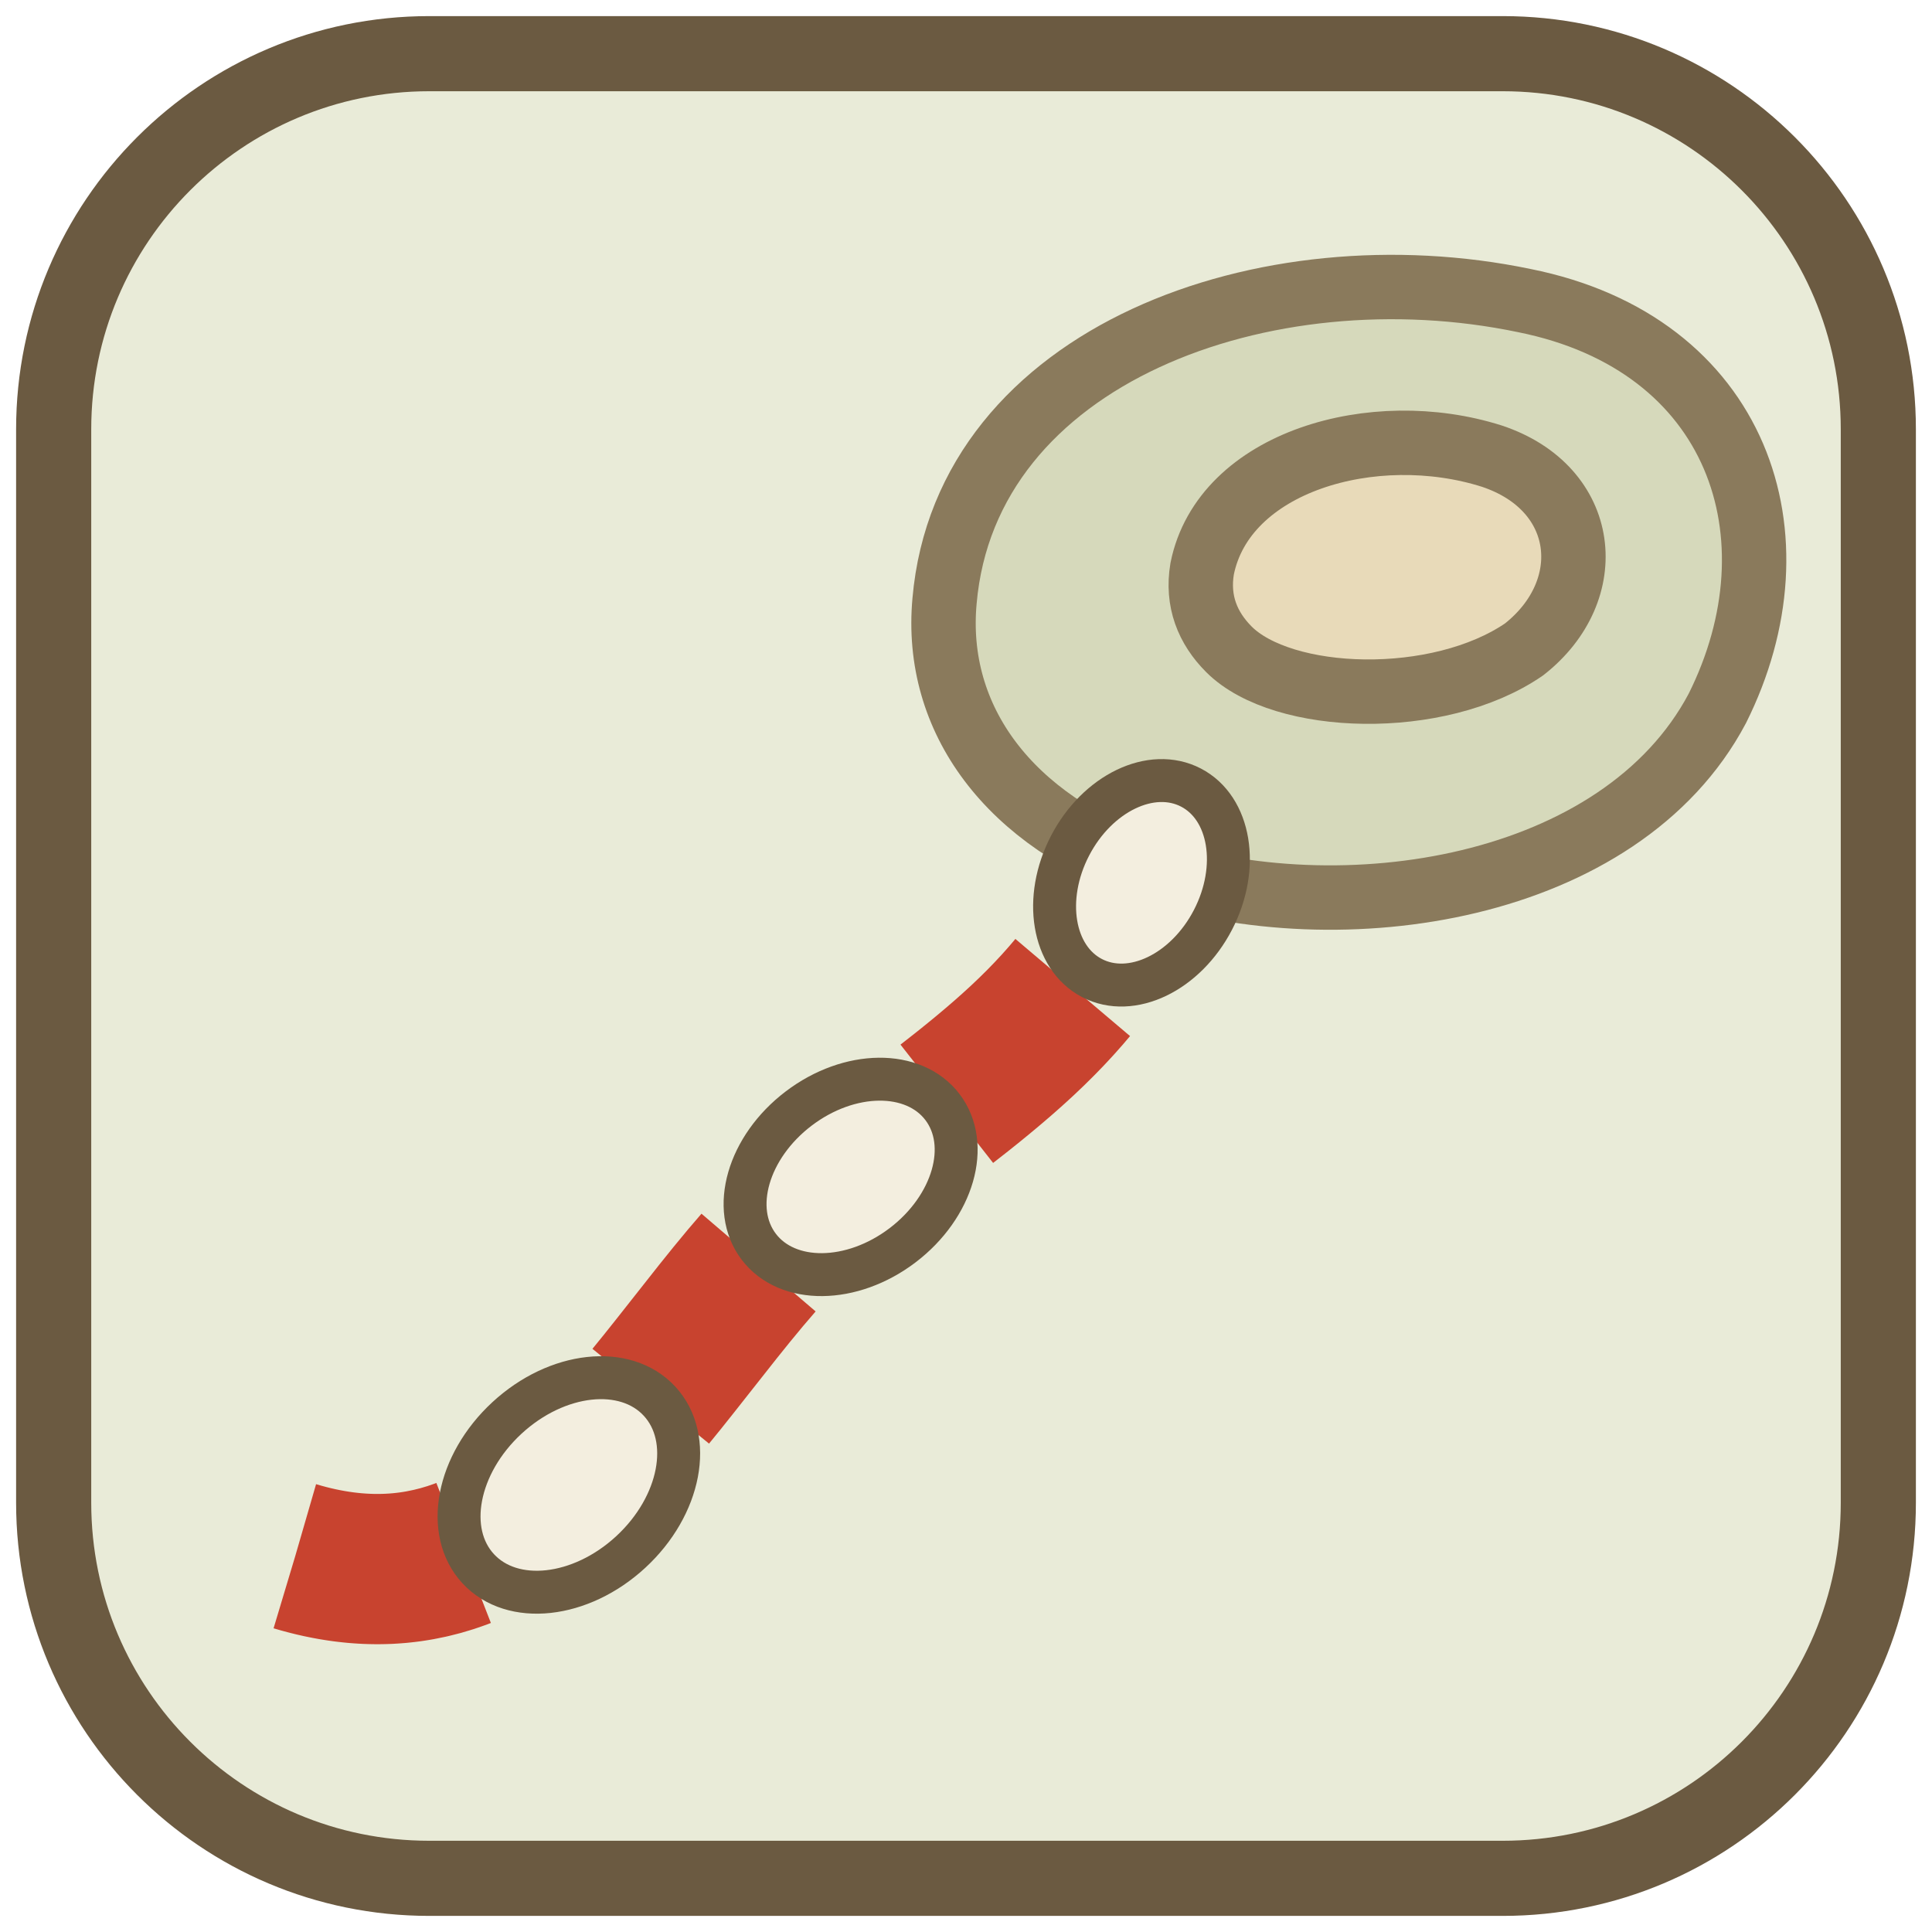
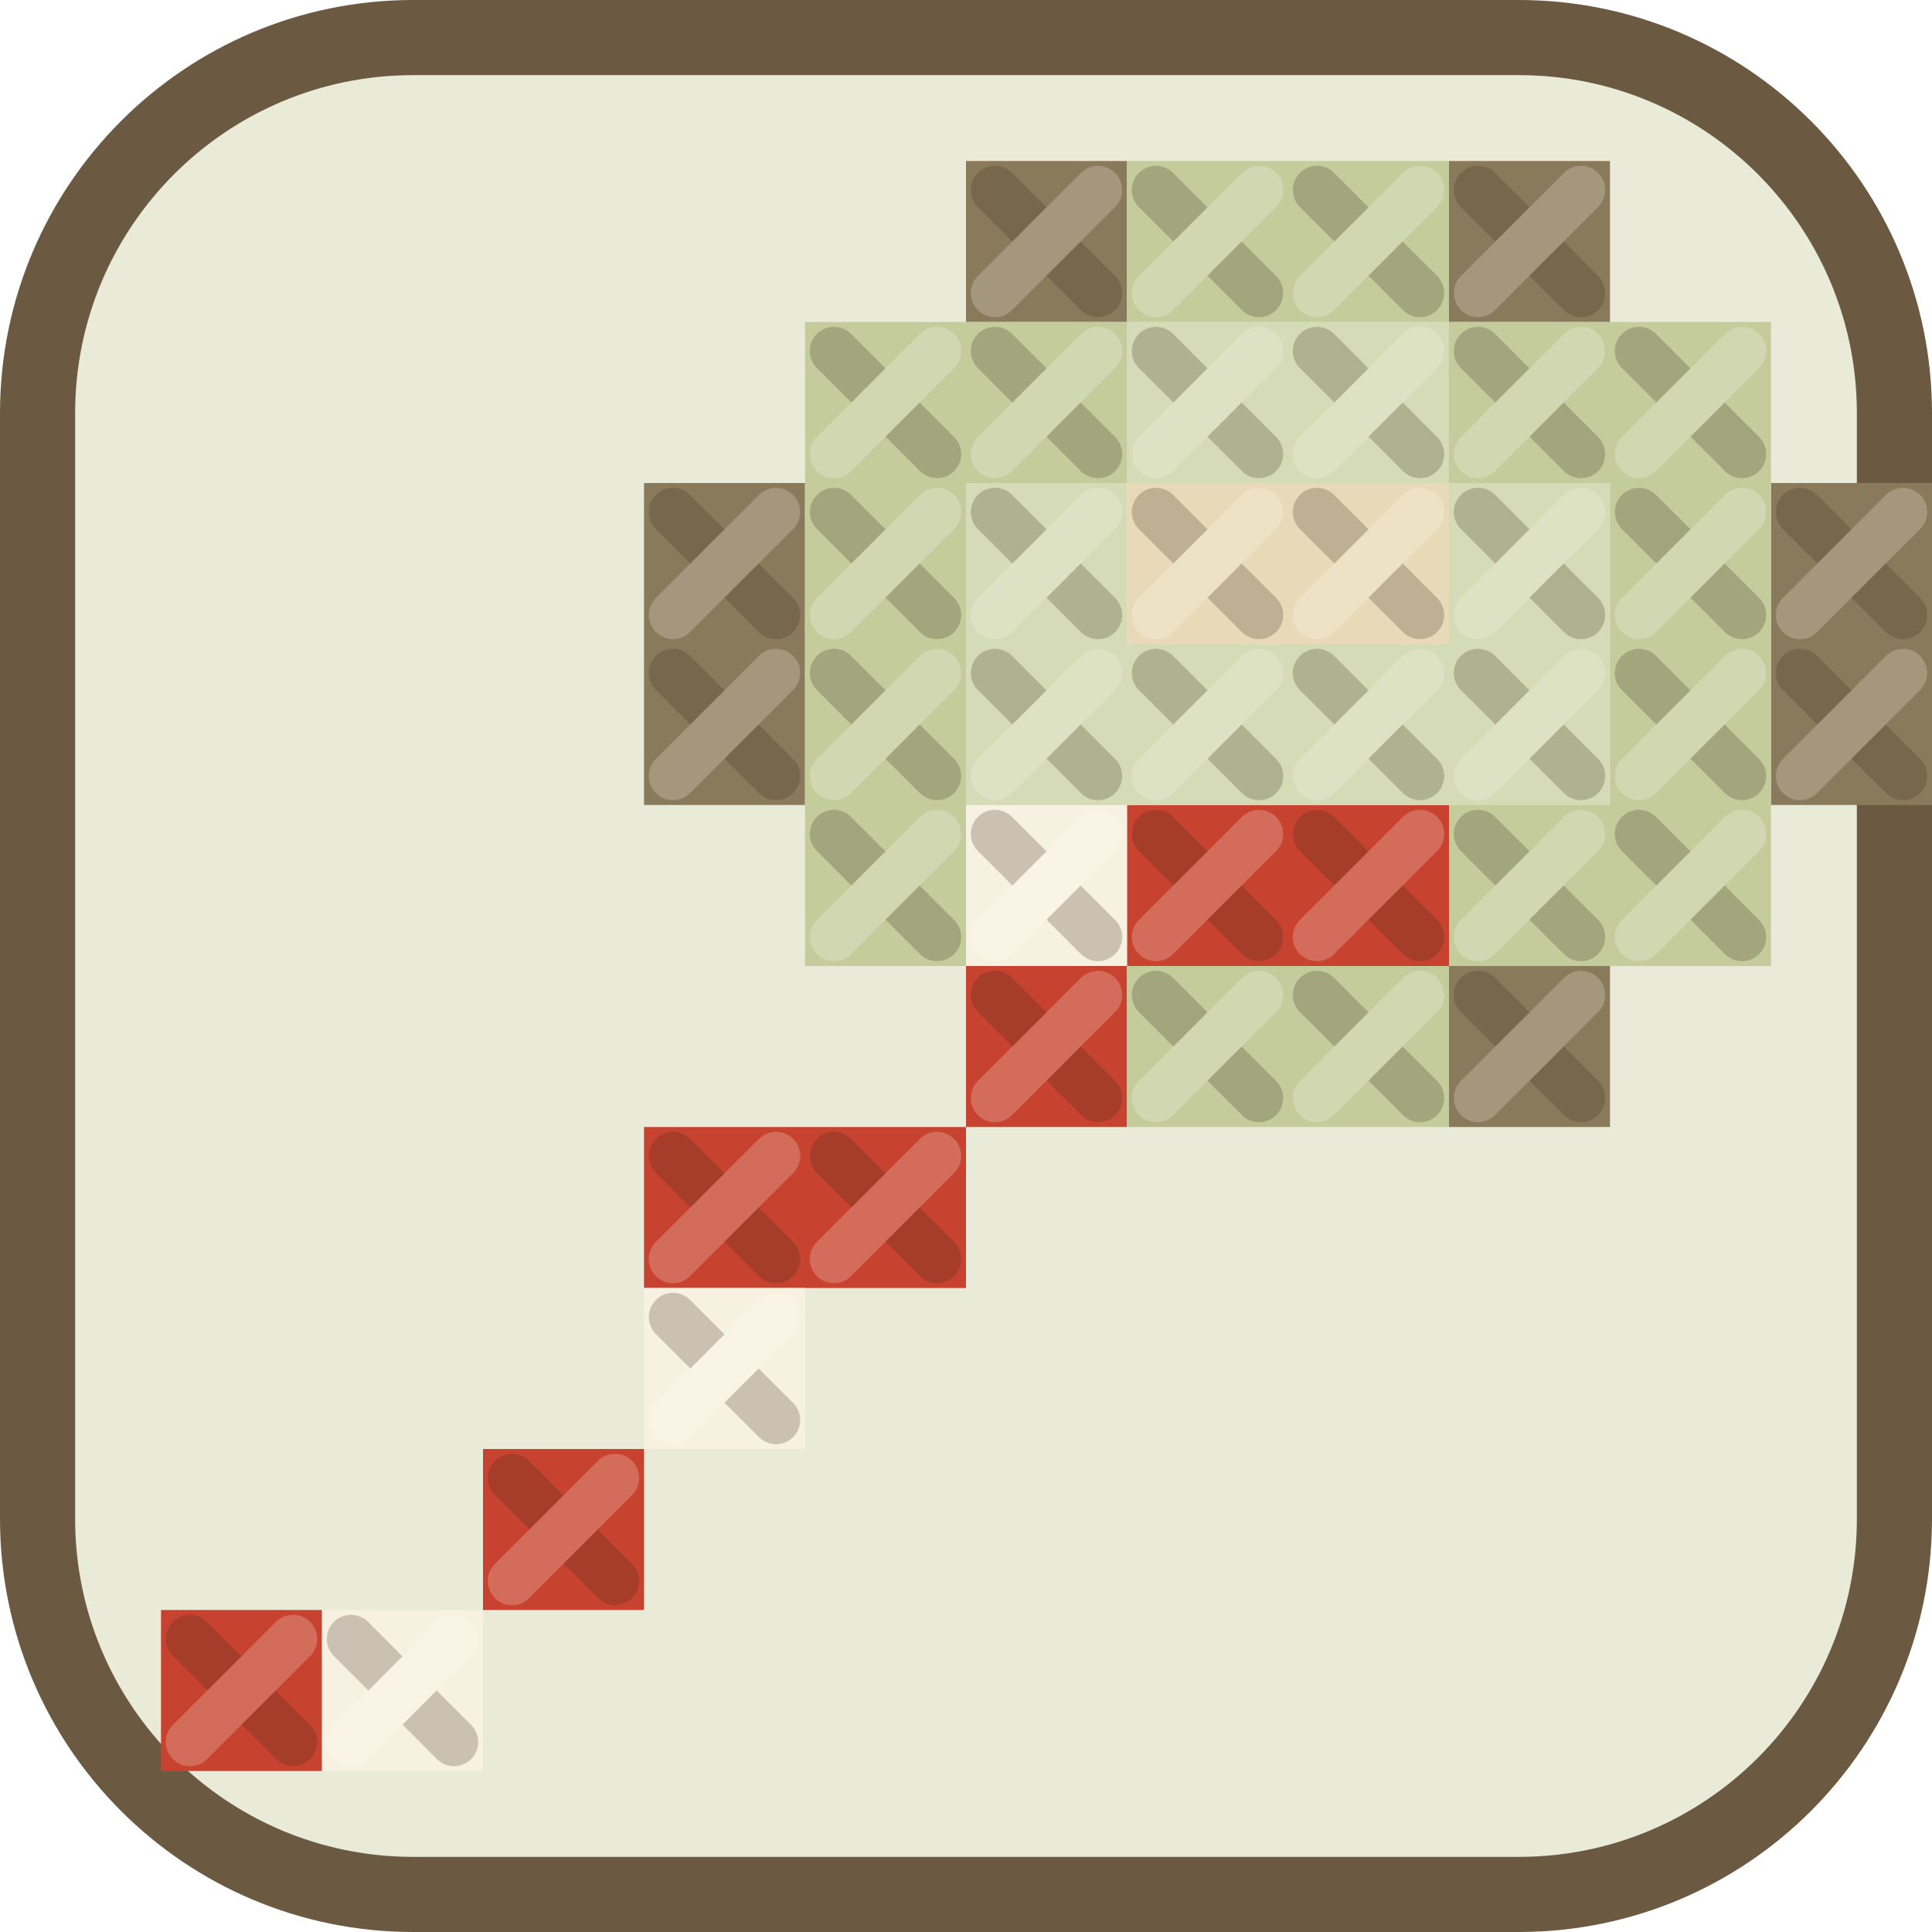
<svg xmlns="http://www.w3.org/2000/svg" viewBox="0 0 36 36" width="36" height="36" role="img">
-   <rect x="1" y="1" width="34" height="34" rx="7" fill="#E9EBD8" stroke="#6B5A41" stroke-width="1.4" />
-   <path d="M17.6 11.2C18 6.6 23.6 4.6 28.4 5.6C32.4 6.4 33.6 10 32 13.2C30.2 16.6 25 17.4 21.4 16.2C18.8 15.3 17.4 13.4 17.6 11.2Z" fill="#D6D9BB" stroke="#8A7A5C" stroke-width="1.2" />
-   <path d="M22.4 10.6C22.8 8.6 25.6 7.8 27.8 8.5C29.6 9.1 29.8 11 28.4 12.1C26.8 13.2 23.9 13.1 22.9 12.1C22.5 11.7 22.3 11.2 22.4 10.6Z" fill="#E8DAB9" stroke="#8A7A5C" stroke-width="1.2" />
-   <path d="M5.5 29C10.5 30.5 12.5 24.5 15.5 22.2C18.5 19.9 20 19 21.4 16.2" fill="none" stroke="#C8432F" stroke-width="2.8" stroke-dasharray="3.2 4.6" />
-   <ellipse cx="10.6" cy="27.67" rx="2.3" ry="1.7" transform="rotate(-42.72 10.6 27.67)" fill="#F3EEDF" stroke="#6B5A41" stroke-width=".8" />
-   <ellipse cx="15.85" cy="21.93" rx="2.15" ry="1.6" transform="rotate(-37.25 15.85 21.93)" fill="#F3EEDF" stroke="#6B5A41" stroke-width=".8" />
-   <ellipse cx="21.27" cy="16.45" rx="2" ry="1.5" transform="rotate(-62.56 21.27 16.45)" fill="#F3EEDF" stroke="#6B5A41" stroke-width=".8" />
+   <defs>
+     <pattern id="bryn-mark-cream" width="3" height="3" patternUnits="userSpaceOnUse">
+       <rect width="3" height="3" fill="#F7F1E1" />
+       <path d="M0.54 0.54L2.46 2.46" stroke="#CAC1B2" stroke-width="0.9" stroke-linecap="round" />
+       <path d="M2.46 0.54L0.54 2.46" stroke="#F9F4E6" stroke-width="0.9" stroke-linecap="round" />
+     </pattern>
+     <pattern id="bryn-mark-g2" width="3" height="3" patternUnits="userSpaceOnUse">
+       <rect width="3" height="3" fill="#D5DBB6" />
+       <path d="M0.54 0.54L2.46 2.46" stroke="#B0B191" stroke-width="0.9" stroke-linecap="round" />
+       <path d="M2.46 0.54L0.54 2.46" stroke="#DEE2C4" stroke-width="0.9" stroke-linecap="round" />
+     </pattern>
+     <pattern id="bryn-mark-g3" width="3" height="3" patternUnits="userSpaceOnUse">
+       <rect width="3" height="3" fill="#C4CC9C" />
+       <path d="M0.54 0.54L2.46 2.46" stroke="#A3A57D" stroke-width="0.9" stroke-linecap="round" />
+       <path d="M2.46 0.54L0.54 2.46" stroke="#D1D7B0" stroke-width="0.9" stroke-linecap="round" />
+     </pattern>
+     <pattern id="bryn-mark-inkFar" width="3" height="3" patternUnits="userSpaceOnUse">
+       <rect width="3" height="3" fill="#8A7A5C" />
+       <path d="M0.54 0.54L2.46 2.46" stroke="#77674D" stroke-width="0.9" stroke-linecap="round" />
+       <path d="M2.46 0.54L0.54 2.46" stroke="#A4977E" stroke-width="0.9" stroke-linecap="round" />
+     </pattern>
+     <pattern id="bryn-mark-red" width="3" height="3" patternUnits="userSpaceOnUse">
+       <rect width="3" height="3" fill="#C8432F" />
+       <path d="M0.54 0.54L2.46 2.46" stroke="#A63D2A" stroke-width="0.9" stroke-linecap="round" />
+       <path d="M2.46 0.54L0.54 2.46" stroke="#D46C5B" stroke-width="0.9" stroke-linecap="round" />
+     </pattern>
+     <pattern id="bryn-mark-t1" width="3" height="3" patternUnits="userSpaceOnUse">
+       <rect width="3" height="3" fill="#E8DAB9" />
+       <path d="M0.54 0.54L2.46 2.46" stroke="#BEB093" stroke-width="0.9" stroke-linecap="round" />
+       <path d="M2.46 0.54L0.54 2.46" stroke="#EDE2C6" stroke-width="0.9" stroke-linecap="round" />
+     </pattern>
+   </defs>
+   <rect x=".7" y=".7" width="34.6" height="34.6" rx="7" fill="#E9EBD8" stroke="#6B5A41" stroke-width="1.4" />
+   <path fill="url(#bryn-mark-inkFar)" d="M18 3h3v3h-3zM27 3h3v3h-3zM12 9h3v6h-3zM33 9h3v6h-3zM27 18h3v3h-3z" />
+   <path fill="url(#bryn-mark-red)" d="M21 15h6v3h-6zM18 18h3v3h-3zM12 21h6v3h-6zM9 27h3v3h-3zM3 30h3v3h-3z" />
+   <path fill="url(#bryn-mark-cream)" d="M18 15h3v3h-3zM12 24h3v3h-3zM6 30h3v3h-3z" />
+   <path fill="url(#bryn-mark-g2)" d="M21 6h6v3h-6zM18 9h3v3h-3zM27 9h3v3h-3zM18 12h12v3h-12z" />
+   <path fill="url(#bryn-mark-g3)" d="M21 3h6v3h-6zM15 6h6v3h-6zM27 6h6v3h-6zM15 9h3v9h-3zM30 9h3v6h-3zM27 15h6v3h-6zM21 18h6v3h-6z" />
+   <path fill="url(#bryn-mark-t1)" d="M21 9h6v3h-6z" />
</svg>
